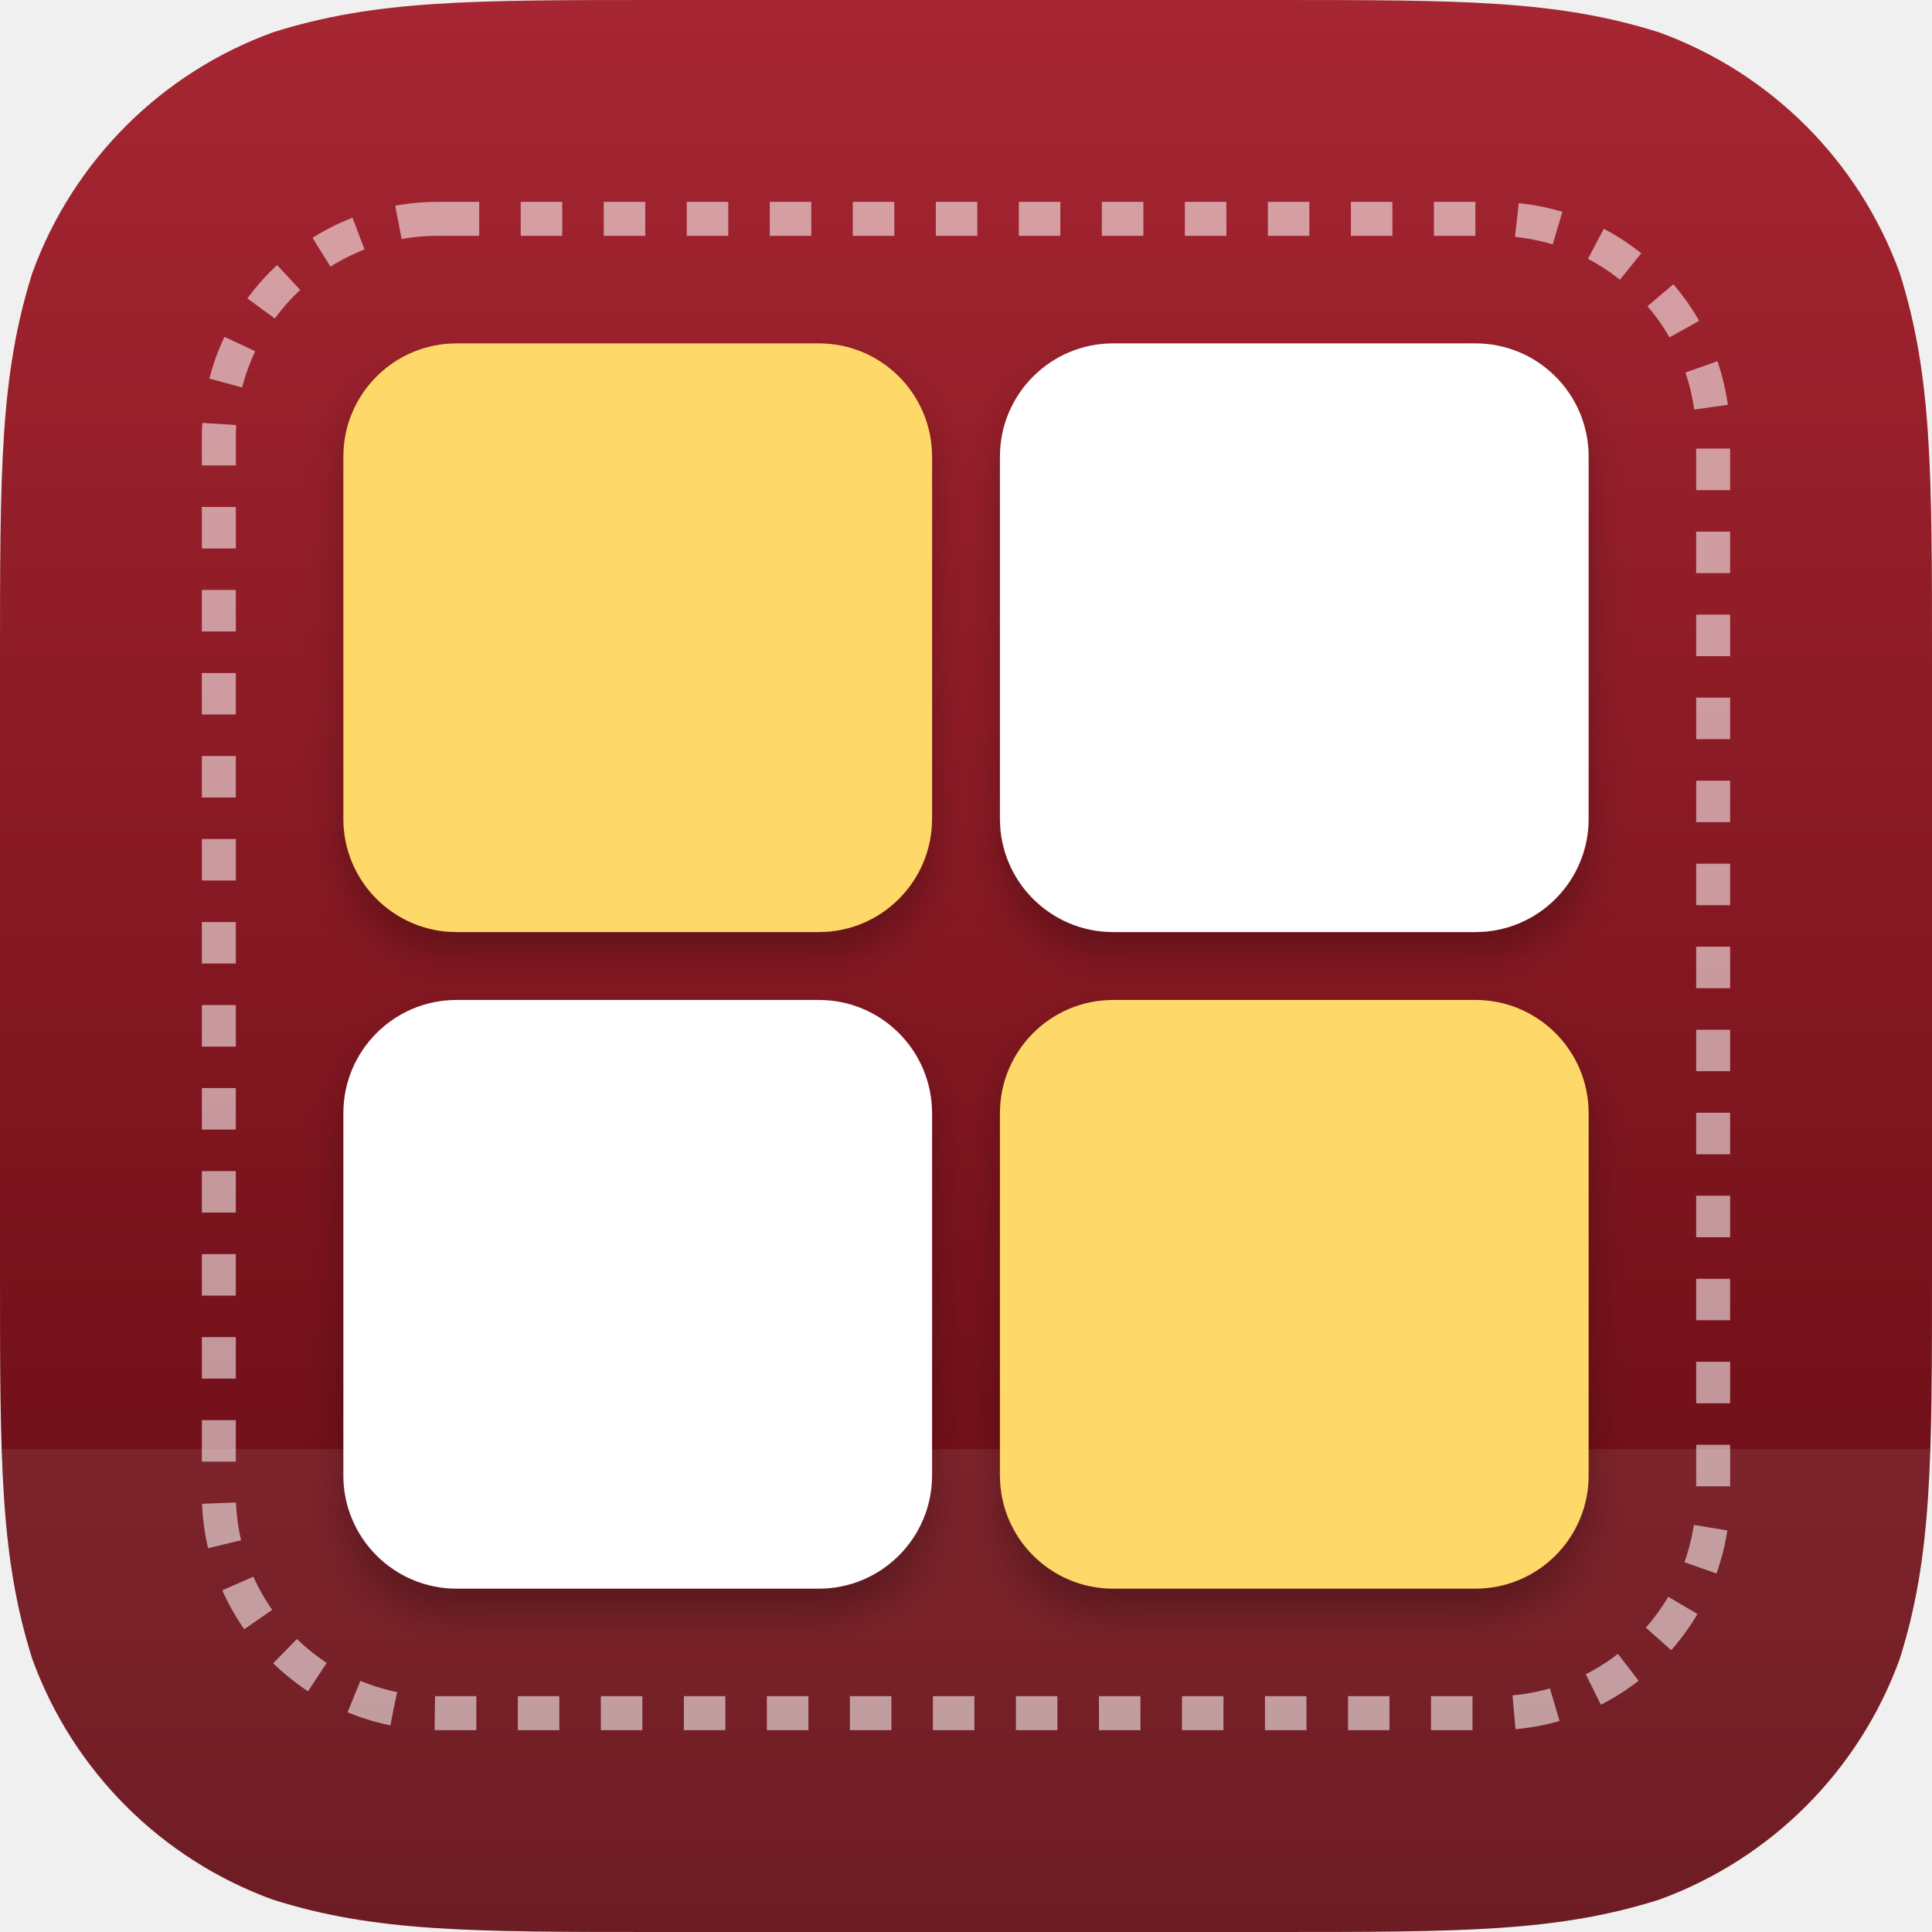
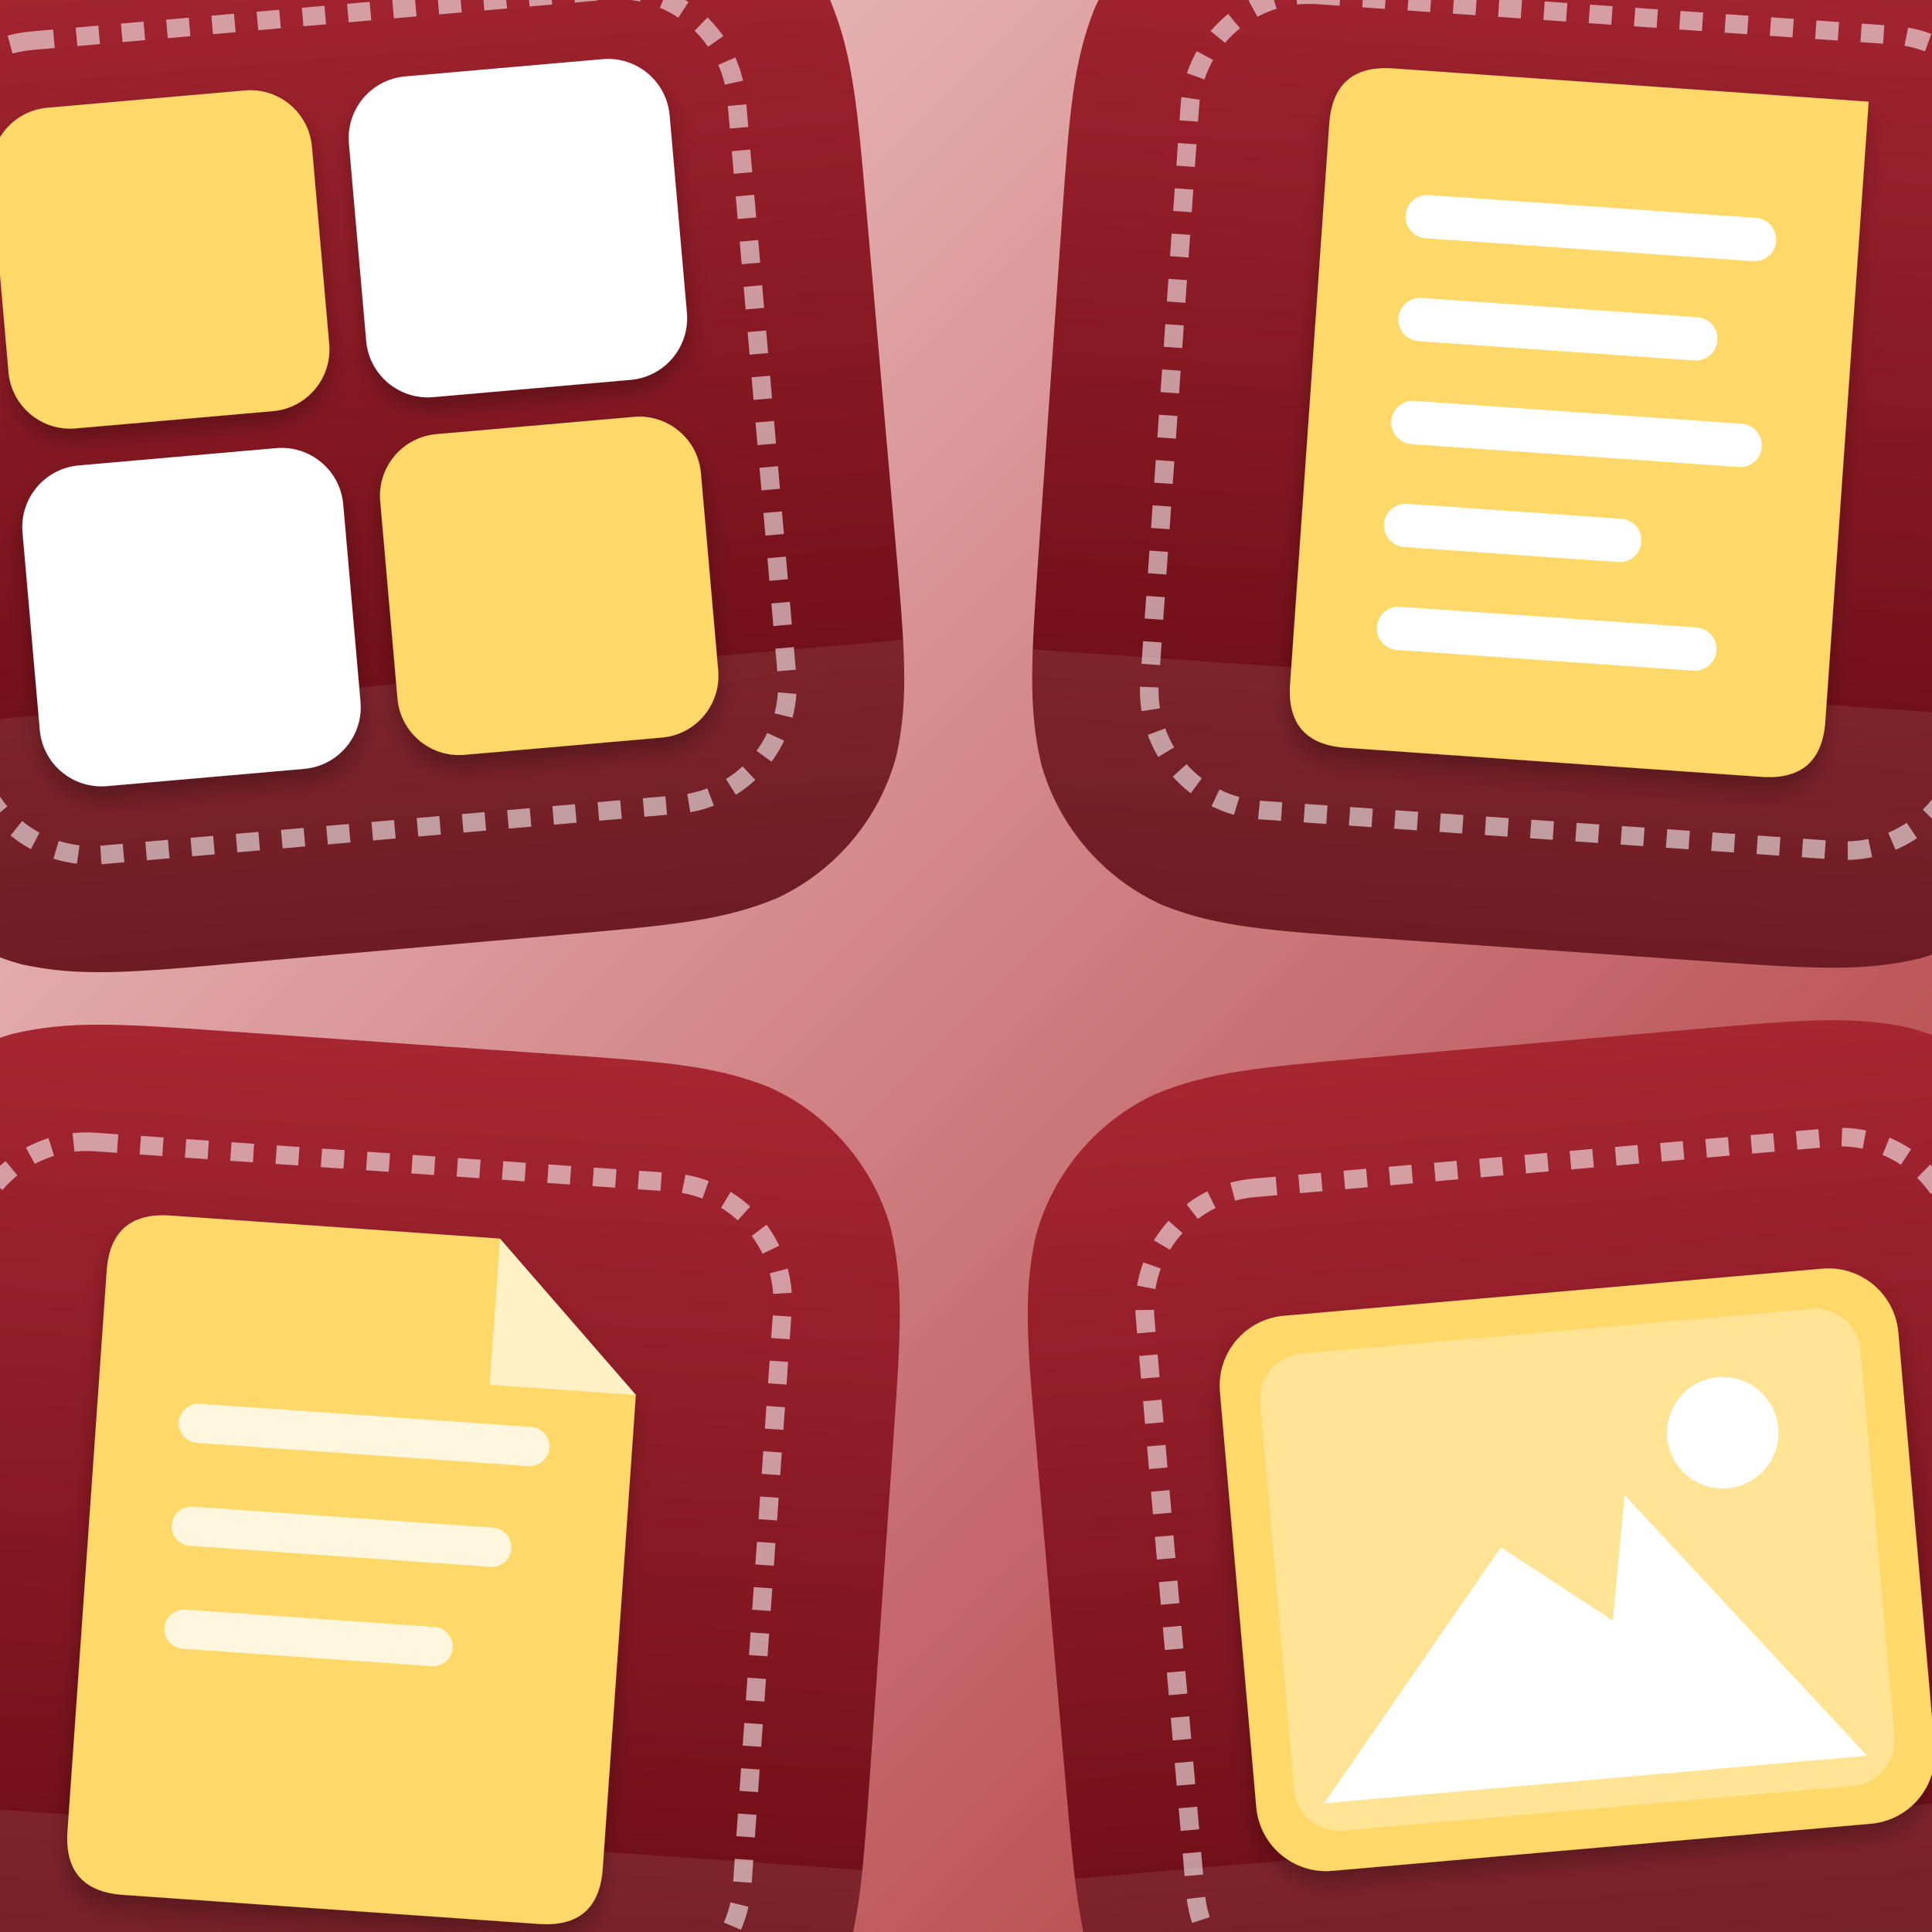
- <svg xmlns="http://www.w3.org/2000/svg" viewBox="0 0 1024 1024" width="1024" height="1024" role="img" aria-label="Stadium Dashboard">
+ <svg xmlns="http://www.w3.org/2000/svg" viewBox="0 0 1024 1024" width="1024" height="1024" role="img" aria-label="Stadium icon set preview">
  <defs>
-     <clipPath id="sq">
-       <path d="M 350.06 0 L 673.94 0 C 774.74 0 825.13 0 879.39 17.15 L 879.39 17.15 C 938.62 38.71 985.29 85.38 1006.85 144.61 C 1024 198.87 1024 249.26 1024 350.06 L 1024 673.94 C 1024 774.74 1024 825.13 1006.85 879.39 L 1006.85 879.39 C 985.29 938.62 938.62 985.29 879.39 1006.85 C 825.13 1024 774.74 1024 673.94 1024 L 350.06 1024 C 249.26 1024 198.87 1024 144.61 1006.85 L 144.61 1006.85 C 85.38 985.29 38.71 938.62 17.15 879.39 C 0 825.13 0 774.74 0 673.94 L 0 350.06 C 0 249.26 0 198.87 17.15 144.61 L 17.15 144.61 C 38.71 85.38 85.38 38.71 144.61 17.15 C 198.87 0 249.26 0 350.06 0 Z" />
-     </clipPath>
-     <linearGradient id="bgstadiumdashboard" x1="0" y1="0" x2="0" y2="1">
-       <stop offset="0" stop-color="#a62632" />
-       <stop offset="1" stop-color="#610911" />
+     <linearGradient id="bgstadium" x1="0" y1="0" x2="1" y2="1">
+       <stop offset="0" stop-color="#f6d4d4" />
+       <stop offset="1" stop-color="#aa2f34" />
    </linearGradient>
-     <filter id="shstadiumdashboard" x="-20%" y="-20%" width="140%" height="140%">
-       <feDropShadow dx="0" dy="12" stdDeviation="10" flood-color="#000" flood-opacity=".25" />
-     </filter>
  </defs>
-   <g clip-path="url(#sq)">
-     <rect width="1024" height="1024" fill="url(#bgstadiumdashboard)" />
-     <path d="M0 768 H1024 V1024 H0 Z" fill="#ffffff" opacity=".08" />
-     <g filter="url(#shstadiumdashboard)">
-       <rect x="182" y="182" width="312" height="312" rx="60" fill="#ffd86a" />
-       <rect x="530" y="182" width="312" height="312" rx="60" fill="#ffffff" />
-       <rect x="182" y="530" width="312" height="312" rx="60" fill="#ffffff" />
-       <rect x="530" y="530" width="312" height="312" rx="60" fill="#ffd86a" />
-     </g>
-     <rect x="116" y="116" width="792" height="792" rx="116" fill="none" stroke="#ffffff" stroke-width="18" opacity=".56" stroke-dasharray="22 22" />
+   <rect width="1024" height="1024" fill="url(#bgstadium)" />
+   <circle cx="128" cy="120" r="210" fill="#fff" opacity=".24" />
+   <circle cx="918" cy="884" r="260" fill="#d73a3a" opacity=".20" />
+   <g transform="rotate(-5 188 224)">
+     <svg viewBox="0 0 1024 1024" width="560" height="560" x="-92" y="-56" aria-hidden="true">
+       <defs>
+         <clipPath id="sq">
+           <path d="M 350.06 0 L 673.94 0 C 774.74 0 825.13 0 879.39 17.15 L 879.39 17.15 C 938.62 38.71 985.29 85.38 1006.85 144.61 C 1024 198.87 1024 249.26 1024 350.06 L 1024 673.94 C 1024 774.74 1024 825.13 1006.85 879.39 L 1006.85 879.39 C 985.29 938.62 938.62 985.29 879.39 1006.85 C 825.13 1024 774.74 1024 673.94 1024 L 350.06 1024 C 249.26 1024 198.87 1024 144.61 1006.85 L 144.61 1006.85 C 85.38 985.29 38.71 938.62 17.15 879.39 C 0 825.13 0 774.74 0 673.94 L 0 350.06 C 0 249.26 0 198.87 17.15 144.61 L 17.15 144.61 C 38.71 85.38 85.38 38.71 144.61 17.15 C 198.87 0 249.26 0 350.06 0 Z" />
+         </clipPath>
+         <linearGradient id="bgstadiumdashboard" x1="0" y1="0" x2="0" y2="1">
+           <stop offset="0" stop-color="#a62632" />
+           <stop offset="1" stop-color="#610911" />
+         </linearGradient>
+         <filter id="shstadiumdashboard" x="-20%" y="-20%" width="140%" height="140%">
+           <feDropShadow dx="0" dy="12" stdDeviation="10" flood-color="#000" flood-opacity=".25" />
+         </filter>
+       </defs>
+       <g clip-path="url(#sq)">
+         <rect width="1024" height="1024" fill="url(#bgstadiumdashboard)" />
+         <path d="M0 768 H1024 V1024 H0 Z" fill="#ffffff" opacity=".08" />
+         <g filter="url(#shstadiumdashboard)">
+           <rect x="182" y="182" width="312" height="312" rx="60" fill="#ffd86a" />
+           <rect x="530" y="182" width="312" height="312" rx="60" fill="#ffffff" />
+           <rect x="182" y="530" width="312" height="312" rx="60" fill="#ffffff" />
+           <rect x="530" y="530" width="312" height="312" rx="60" fill="#ffd86a" />
+         </g>
+         <rect x="116" y="116" width="792" height="792" rx="116" fill="none" stroke="#ffffff" stroke-width="18" opacity=".56" stroke-dasharray="22 22" />
+       </g>
+     </svg>
+   </g>
+   <g transform="rotate(4 836 224)">
+     <svg viewBox="0 0 1024 1024" width="560" height="560" x="556" y="-56" aria-hidden="true">
+       <defs>
+         <clipPath id="sq">
+           <path d="M 350.06 0 L 673.94 0 C 774.74 0 825.13 0 879.39 17.15 L 879.39 17.15 C 938.62 38.71 985.29 85.38 1006.85 144.61 C 1024 198.87 1024 249.26 1024 350.06 L 1024 673.94 C 1024 774.74 1024 825.13 1006.85 879.39 L 1006.85 879.39 C 985.29 938.62 938.62 985.29 879.39 1006.85 C 825.13 1024 774.74 1024 673.94 1024 L 350.06 1024 C 249.26 1024 198.87 1024 144.61 1006.85 L 144.61 1006.85 C 85.38 985.29 38.71 938.62 17.15 879.39 C 0 825.13 0 774.74 0 673.94 L 0 350.06 C 0 249.26 0 198.87 17.15 144.61 L 17.15 144.61 C 38.71 85.38 85.38 38.71 144.61 17.15 C 198.87 0 249.26 0 350.06 0 Z" />
+         </clipPath>
+         <linearGradient id="bgstadiumposts" x1="0" y1="0" x2="0" y2="1">
+           <stop offset="0" stop-color="#a62632" />
+           <stop offset="1" stop-color="#610911" />
+         </linearGradient>
+         <filter id="shstadiumposts" x="-20%" y="-20%" width="140%" height="140%">
+           <feDropShadow dx="0" dy="12" stdDeviation="10" flood-color="#000" flood-opacity=".25" />
+         </filter>
+       </defs>
+       <g clip-path="url(#sq)">
+         <rect width="1024" height="1024" fill="url(#bgstadiumposts)" />
+         <path d="M0 768 H1024 V1024 H0 Z" fill="#ffffff" opacity=".08" />
+         <g filter="url(#shstadiumposts)">
+           <path d="M 310 182 L 772 182 L 772 182 L 772 784 Q 772 842 714 842 L 310 842 Q 252 842 252 784 L 252 240 Q 252 182 310 182 Z" fill="#ffd86a" />
+           <rect x="332" y="302" width="360" height="42" rx="21" fill="#ffffff" />
+           <rect x="332" y="402" width="310" height="42" rx="21" fill="#ffffff" />
+           <rect x="332" y="502" width="360" height="42" rx="21" fill="#ffffff" />
+           <rect x="332" y="602" width="250" height="42" rx="21" fill="#ffffff" />
+           <rect x="332" y="702" width="330" height="42" rx="21" fill="#ffffff" />
+         </g>
+         <rect x="116" y="116" width="792" height="792" rx="116" fill="none" stroke="#ffffff" stroke-width="18" opacity=".56" stroke-dasharray="22 22" />
+       </g>
+     </svg>
+   </g>
+   <g transform="rotate(4 188 832)">
+     <svg viewBox="0 0 1024 1024" width="560" height="560" x="-92" y="552" aria-hidden="true">
+       <defs>
+         <clipPath id="sq">
+           <path d="M 350.06 0 L 673.94 0 C 774.74 0 825.13 0 879.39 17.15 L 879.39 17.15 C 938.62 38.71 985.29 85.38 1006.85 144.61 C 1024 198.87 1024 249.26 1024 350.06 L 1024 673.94 C 1024 774.74 1024 825.13 1006.85 879.39 L 1006.85 879.39 C 985.29 938.62 938.62 985.29 879.39 1006.85 C 825.13 1024 774.74 1024 673.94 1024 L 350.06 1024 C 249.26 1024 198.87 1024 144.61 1006.85 L 144.61 1006.85 C 85.38 985.29 38.71 938.62 17.15 879.39 C 0 825.13 0 774.74 0 673.94 L 0 350.06 C 0 249.26 0 198.87 17.15 144.61 L 17.15 144.61 C 38.71 85.38 85.38 38.71 144.61 17.15 C 198.87 0 249.26 0 350.06 0 Z" />
+         </clipPath>
+         <linearGradient id="bgstadiumpages" x1="0" y1="0" x2="0" y2="1">
+           <stop offset="0" stop-color="#a62632" />
+           <stop offset="1" stop-color="#610911" />
+         </linearGradient>
+         <filter id="shstadiumpages" x="-20%" y="-20%" width="140%" height="140%">
+           <feDropShadow dx="0" dy="12" stdDeviation="10" flood-color="#000" flood-opacity=".25" />
+         </filter>
+       </defs>
+       <g clip-path="url(#sq)">
+         <rect width="1024" height="1024" fill="url(#bgstadiumpages)" />
+         <path d="M0 768 H1024 V1024 H0 Z" fill="#ffffff" opacity=".08" />
+         <g filter="url(#shstadiumpages)">
+           <path d="M 310 182 L 630 182 L 772 324 L 772 784 Q 772 842 714 842 L 310 842 Q 252 842 252 784 L 252 240 Q 252 182 310 182 Z" fill="#ffd86a" />
+           <path d="M 630 182 L 772 324 L 630 324 Z" fill="#ffffff" opacity=".62" />
+           <rect x="332" y="362" width="360" height="38" rx="19" fill="#ffffff" opacity=".78" />
+           <rect x="332" y="462" width="330" height="38" rx="19" fill="#ffffff" opacity=".78" />
+           <rect x="332" y="562" width="280" height="38" rx="19" fill="#ffffff" opacity=".78" />
+         </g>
+         <rect x="116" y="116" width="792" height="792" rx="116" fill="none" stroke="#ffffff" stroke-width="18" opacity=".56" stroke-dasharray="22 22" />
+       </g>
+     </svg>
+   </g>
+   <g transform="rotate(-5 836 832)">
+     <svg viewBox="0 0 1024 1024" width="560" height="560" x="556" y="552" aria-hidden="true">
+       <defs>
+         <clipPath id="sq">
+           <path d="M 350.06 0 L 673.94 0 C 774.74 0 825.13 0 879.39 17.15 L 879.39 17.15 C 938.62 38.71 985.29 85.38 1006.85 144.61 C 1024 198.87 1024 249.26 1024 350.06 L 1024 673.94 C 1024 774.74 1024 825.13 1006.85 879.39 L 1006.85 879.39 C 985.29 938.62 938.62 985.29 879.39 1006.85 C 825.13 1024 774.74 1024 673.94 1024 L 350.06 1024 C 249.26 1024 198.87 1024 144.61 1006.85 L 144.61 1006.85 C 85.38 985.29 38.71 938.62 17.15 879.39 C 0 825.13 0 774.74 0 673.94 L 0 350.06 C 0 249.26 0 198.87 17.15 144.61 L 17.15 144.61 C 38.71 85.38 85.38 38.71 144.61 17.15 C 198.87 0 249.26 0 350.06 0 Z" />
+         </clipPath>
+         <linearGradient id="bgstadiummedia" x1="0" y1="0" x2="0" y2="1">
+           <stop offset="0" stop-color="#a62632" />
+           <stop offset="1" stop-color="#610911" />
+         </linearGradient>
+         <filter id="shstadiummedia" x="-20%" y="-20%" width="140%" height="140%">
+           <feDropShadow dx="0" dy="12" stdDeviation="10" flood-color="#000" flood-opacity=".25" />
+         </filter>
+       </defs>
+       <g clip-path="url(#sq)">
+         <rect width="1024" height="1024" fill="url(#bgstadiummedia)" />
+         <path d="M0 768 H1024 V1024 H0 Z" fill="#ffffff" opacity=".08" />
+         <g filter="url(#shstadiummedia)">
+           <rect x="182" y="242" width="660" height="540" rx="68" fill="#ffd86a" />
+           <rect x="220" y="280" width="584" height="464" rx="44" fill="#ffffff" opacity=".30" />
+           <circle cx="664" cy="392" r="54" fill="#ffffff" />
+           <path d="M 248 716 L 440 484 L 542 564 L 564 444 L 776 716 Z" fill="#ffffff" />
+         </g>
+         <rect x="116" y="116" width="792" height="792" rx="116" fill="none" stroke="#ffffff" stroke-width="18" opacity=".56" stroke-dasharray="22 22" />
+       </g>
+     </svg>
  </g>
</svg>
